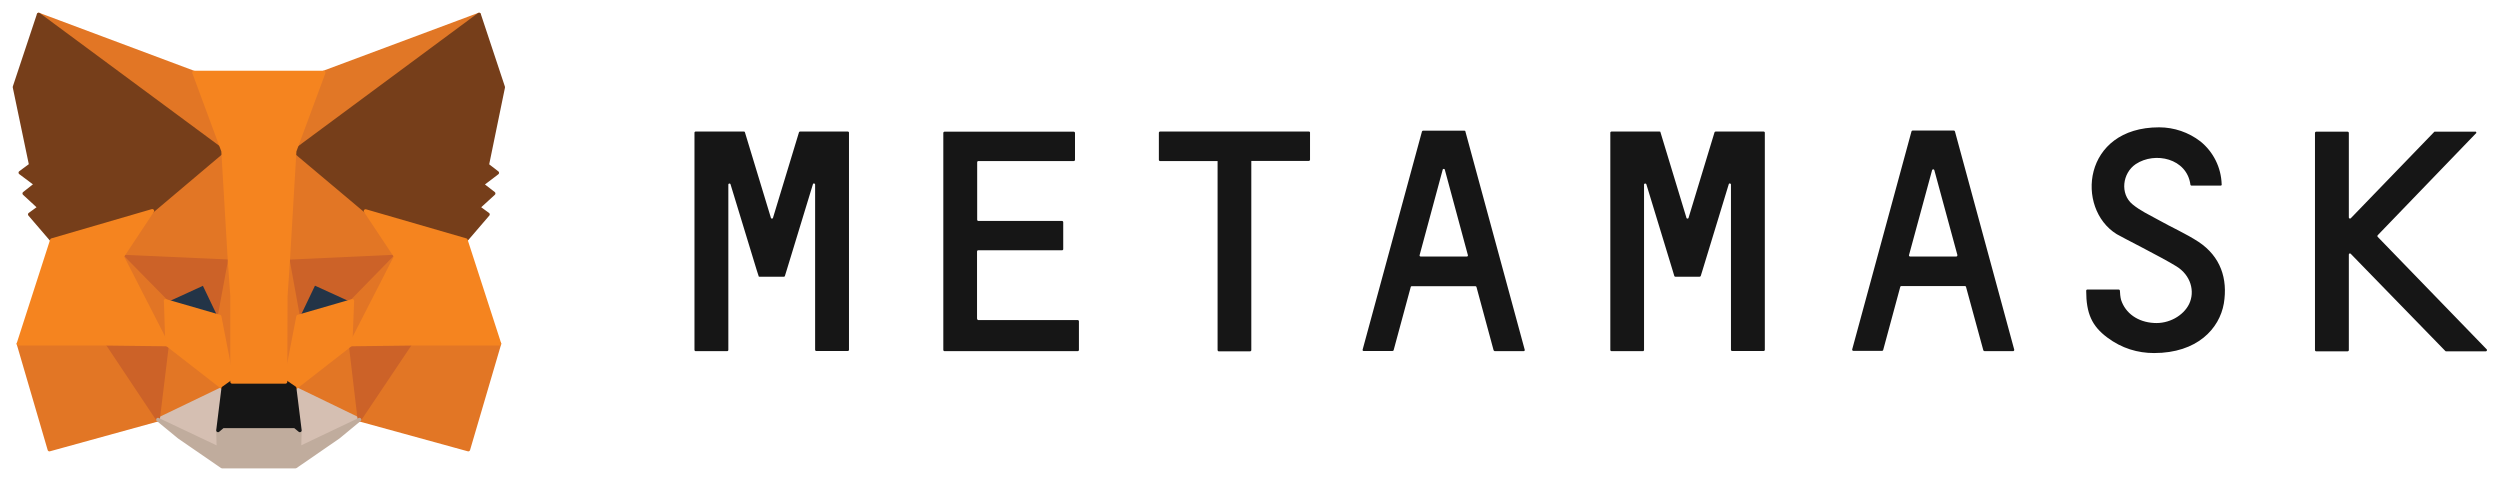
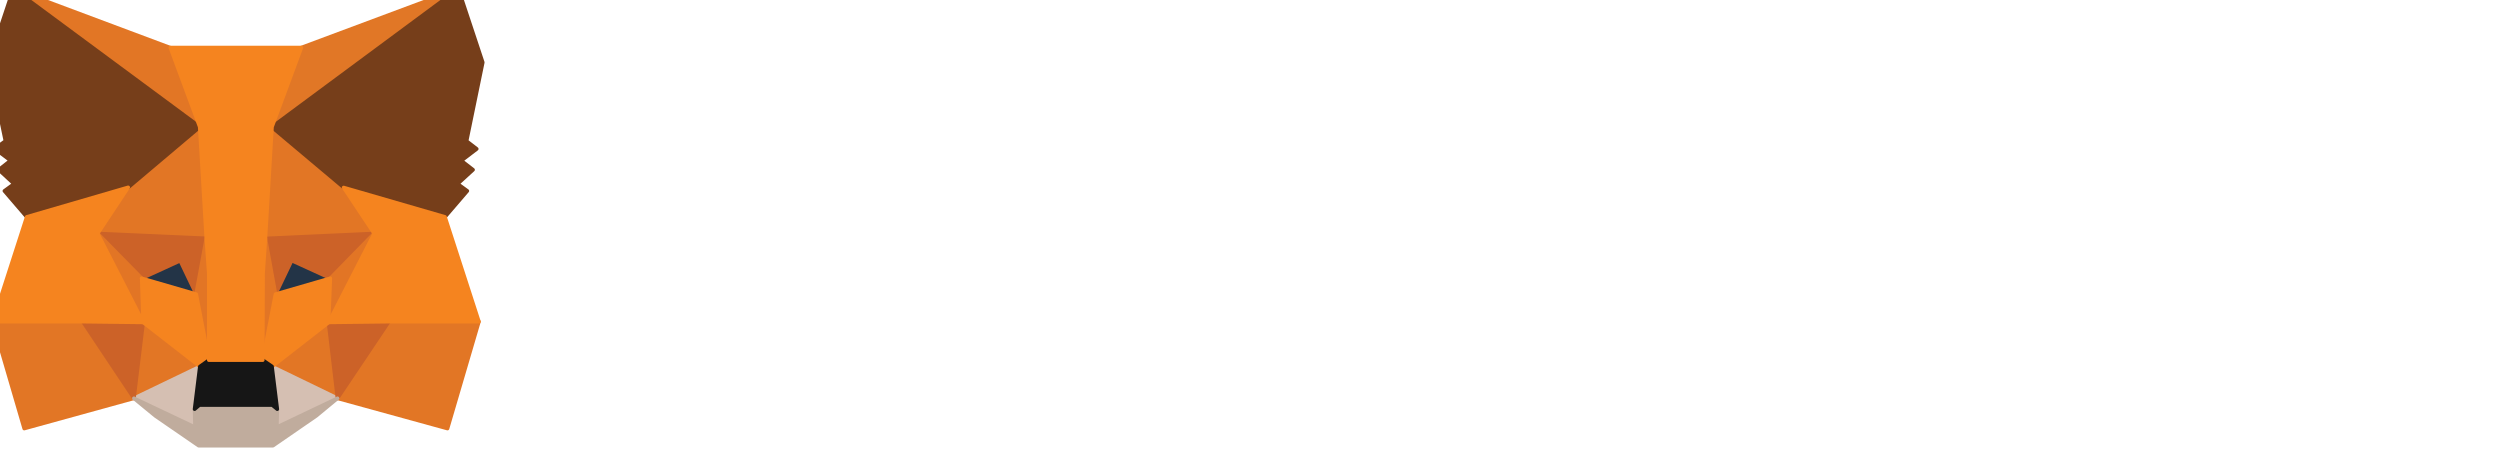
- <svg xmlns="http://www.w3.org/2000/svg" fill="none" viewBox="0 0 172 33">
-   <path fill="#161616" d="M151.26 16.64c-.89-.58-1.86-1-2.78-1.52-.6-.33-1.24-.63-1.76-1.06-.88-.72-.7-2.15.22-2.77 1.33-.88 3.52-.39 3.76 1.41 0 .04.04.07.08.07h2c.05 0 .09-.04.07-.1a3.94 3.94 0 00-1.46-2.94 4.66 4.66 0 00-2.84-.97c-5.28 0-5.77 5.59-2.92 7.35.33.2 3.12 1.6 4.1 2.21 1 .61 1.3 1.73.88 2.6-.4.81-1.4 1.37-2.42 1.3-1.1-.06-1.96-.66-2.26-1.59-.05-.17-.08-.5-.08-.63a.09.09 0 00-.08-.08h-2.17c-.03 0-.07.04-.07.08 0 1.56.39 2.43 1.45 3.22 1 .75 2.1 1.07 3.22 1.07 2.97 0 4.5-1.68 4.8-3.41.28-1.7-.22-3.23-1.74-4.24zm-94.2-7.59h-2.02a.09.09 0 00-.07.05l-1.78 5.86a.08.08 0 01-.16 0L51.25 9.1c-.01-.04-.04-.05-.08-.05h-3.31c-.04 0-.08.04-.08.07v14.96c0 .04.04.08.08.08h2.17c.04 0 .08-.04.08-.08V12.7c0-.09.13-.1.15-.02l1.8 5.9.13.4c0 .05.03.06.07.06h1.67c.04 0 .06-.03.07-.05l.13-.42 1.8-5.9c.02-.08.15-.06.15.03v11.37c0 .04.04.08.08.08h2.17c.04 0 .08-.04.08-.08V9.12c0-.03-.04-.07-.08-.07h-1.27zm60.98 0a.09.09 0 00-.08.05l-1.78 5.86a.08.08 0 01-.16 0l-1.78-5.86c0-.04-.03-.05-.07-.05h-3.3c-.04 0-.08.04-.08.07v14.96c0 .04.04.08.08.08h2.17c.03 0 .07-.04.07-.08V12.7c0-.09.13-.1.16-.02l1.8 5.9.12.4c.02.05.04.06.08.06h1.66a.1.1 0 00.08-.05l.13-.42 1.8-5.9c.02-.08.15-.06.15.03v11.37c0 .04.04.08.08.08h2.17c.04 0 .08-.04.08-.08V9.12c0-.03-.04-.07-.08-.07h-3.3zm-27.99 0H79.8c-.03 0-.07.04-.07.07V11c0 .04.04.08.07.08h3.97v13c0 .05.04.09.07.09h2.17c.04 0 .08-.04.08-.08V11.07h3.96c.04 0 .08-.04.08-.08V9.12c0-.03-.02-.07-.08-.07zm12.8 15.11h1.98c.05 0 .09-.06.07-.1l-4.08-15.01c0-.04-.03-.06-.07-.06H97.9a.09.09 0 00-.07.06l-4.08 15c-.02.05.02.1.07.1h1.98c.04 0 .06-.02.08-.05l1.18-4.36c.01-.04.04-.05.08-.05h4.36c.04 0 .07.02.08.05l1.18 4.36c.02.03.06.06.08.06zm-5.18-6.61l1.58-5.85a.08.08 0 01.16 0l1.58 5.85c.02.05-.02.1-.07.1h-3.17c-.06 0-.1-.05-.08-.1zm38.85 6.61h1.98c.05 0 .09-.06.08-.1L134.5 9.04c-.02-.04-.04-.06-.08-.06h-2.83a.09.09 0 00-.08.06l-4.08 15c-.01.05.03.1.08.1h1.97c.04 0 .07-.02.08-.05l1.18-4.36c.02-.04.04-.05.08-.05h4.37c.03 0 .06.02.07.05l1.19 4.36c0 .03.04.06.07.06zm-5.18-6.61l1.59-5.85a.08.08 0 01.15 0l1.59 5.85c0 .05-.03.1-.08.1h-3.17c-.05 0-.1-.05-.08-.1zm-64.12 4.39V17.3c0-.04.03-.08.07-.08h5.78c.04 0 .08-.04.08-.07v-1.87a.09.09 0 00-.08-.08H67.3c-.04 0-.07-.04-.07-.08v-3.96c0-.04.03-.08.07-.08h6.58c.04 0 .08-.04.08-.08V9.14a.09.09 0 00-.08-.08h-8.9a.09.09 0 00-.08.08v14.94c0 .04.04.08.08.08h9.17c.04 0 .08-.04.08-.08V22.1a.09.09 0 00-.08-.08h-6.86c-.04-.01-.06-.04-.06-.09zm103.86 2.09l-7.5-7.74a.08.08 0 010-.1l6.75-7a.07.07 0 00-.06-.13h-2.76c-.03 0-.04.01-.05.03l-5.73 5.93a.08.08 0 01-.13-.05V9.14a.09.09 0 00-.08-.08h-2.17a.09.09 0 00-.08.08v14.95c0 .04.04.08.08.08h2.17c.04 0 .08-.04.08-.08v-6.58c0-.07.09-.1.13-.05l6.5 6.68a.1.1 0 00.04.03h2.77c.05-.01.1-.1.04-.14z">
-     </path>
-   <path fill="#E17726" stroke="#E17726" stroke-linecap="round" stroke-linejoin="round" stroke-width=".25" d="M32.96 1l-13.14 9.72 2.45-5.73L32.96 1z" />
-   <path fill="#E27625" stroke="#E27625" stroke-linecap="round" stroke-linejoin="round" stroke-width=".25" d="M2.66 1l13.02 9.8L13.35 5 2.66 1zm25.57 22.53l-3.5 5.34 7.49 2.06 2.14-7.28-6.13-.12zm-26.96.12l2.13 7.28 7.47-2.06-3.48-5.34-6.12.12z">
-     </path>
-   <path fill="#E27625" stroke="#E27625" stroke-linecap="round" stroke-linejoin="round" stroke-width=".25" d="M10.47 14.51l-2.08 3.14 7.4.34-.24-7.97-5.08 4.5zm14.68.01l-5.16-4.6-.17 8.07 7.4-.34-2.07-3.13zM10.87 28.87l4.49-2.16-3.86-3-.63 5.16zm9.4-2.17l4.46 2.17-.6-5.17-3.86 3z">
-     </path>
-   <path fill="#D5BFB2" stroke="#D5BFB2" stroke-linecap="round" stroke-linejoin="round" stroke-width=".25" d="M24.73 28.87l-4.46-2.16.36 2.9-.04 1.23 4.14-1.97zm-13.86 0l4.16 1.97-.03-1.23.36-2.9-4.49 2.16z" />
-   <path fill="#233447" stroke="#233447" stroke-linecap="round" stroke-linejoin="round" stroke-width=".25" d="M15.1 21.78l-3.7-1.08 2.62-1.2 1.09 2.28zm5.41 0l1.1-2.29 2.63 1.2-3.73 1.1z" />
-   <path fill="#CC6228" stroke="#CC6228" stroke-linecap="round" stroke-linejoin="round" stroke-width=".25" d="M10.87 28.87l.65-5.34-4.13.12 3.48 5.22zm13.23-5.34l.63 5.34 3.5-5.22-4.13-.12zm3.13-5.88l-7.4.34.68 3.8 1.1-2.3 2.63 1.2 2.99-3.04zM11.4 20.7l2.62-1.2 1.09 2.28.69-3.8-7.4-.33 3 3.05z">
-     </path>
-   <path fill="#E27525" stroke="#E27525" stroke-linecap="round" stroke-linejoin="round" stroke-width=".25" d="M8.4 17.65l3.1 6.05-.1-3-3-3.05zm15.84 3.05l-.12 3 3.1-6.05-2.98 3.05zm-8.44-2.71l-.7 3.8.88 4.48.2-5.91-.38-2.37zm4.02 0l-.36 2.36.18 5.92.87-4.49-.69-3.8z">
-     </path>
-   <path fill="#F5841F" stroke="#F5841F" stroke-linecap="round" stroke-linejoin="round" stroke-width=".25" d="M20.51 21.78l-.87 4.49.63.44 3.85-3 .12-3.01-3.73 1.08zM11.4 20.7l.1 3 3.86 3 .62-.43-.87-4.49-3.72-1.08z">
-     </path>
-   <path fill="#C0AC9D" stroke="#C0AC9D" stroke-linecap="round" stroke-linejoin="round" stroke-width=".25" d="M20.6 30.84l.03-1.23-.34-.28h-4.96l-.33.28.03 1.23-4.16-1.97 1.46 1.2 2.95 2.03h5.05l2.96-2.04 1.44-1.19-4.14 1.97z">
-     </path>
-   <path fill="#161616" stroke="#161616" stroke-linecap="round" stroke-linejoin="round" stroke-width=".25" d="M20.27 26.7l-.63-.43h-3.66l-.62.44-.36 2.9.33-.28h4.96l.34.28-.36-2.9z" />
-   <path fill="#763E1A" stroke="#763E1A" stroke-linecap="round" stroke-linejoin="round" stroke-width=".25" d="M33.52 11.35L34.62 6l-1.66-5-12.7 9.4 4.89 4.11 6.9 2.01 1.52-1.77-.66-.48 1.05-.96-.8-.62 1.05-.8-.7-.54zM1 5.99l1.12 5.36-.72.53 1.07.8-.8.63 1.04.96-.66.48 1.52 1.77 6.9-2 4.89-4.13L2.66 1 1 5.99z">
-     </path>
-   <path fill="#F5841F" stroke="#F5841F" stroke-linecap="round" stroke-linejoin="round" stroke-width=".25" d="M32.05 16.52l-6.9-2 2.08 3.13-3.1 6.05 4.1-.05h6.13l-2.31-7.13zm-21.58-2.01l-6.9 2.01-2.3 7.13H7.4l4.1.05-3.1-6.05 2.08-3.14zm9.35 3.48l.45-7.6 2-5.4h-8.92l2 5.4.45 7.6.17 2.38v5.9h3.67l.02-5.9.16-2.38z">
-     </path>
+ <svg xmlns="http://www.w3.org/2000/svg" version="1.1" viewBox="0 0 170.23 31.35">
+   <path d="m31.21-0.75-13.14 9.72 2.45-5.73z" fill="#e17726" stroke="#e17726" stroke-linecap="round" stroke-linejoin="round" stroke-width=".25" />
+   <path d="m0.91-0.75 13.02 9.8-2.33-5.8zm25.57 22.53-3.5 5.34 7.49 2.06 2.14-7.28zm-26.96 0.12 2.13 7.28 7.47-2.06-3.48-5.34z" fill="#e27625" stroke="#e27625" stroke-linecap="round" stroke-linejoin="round" stroke-width=".25" />
+   <path d="m8.72 12.76-2.08 3.14 7.4 0.34-0.24-7.97-5.08 4.5zm14.68 0.01-5.16-4.6-0.17 8.07 7.4-0.34zm-14.28 14.35 4.49-2.16-3.86-3zm9.4-2.17 4.46 2.17-0.6-5.17z" fill="#e27625" stroke="#e27625" stroke-linecap="round" stroke-linejoin="round" stroke-width=".25" />
+   <path d="m22.98 27.12-4.46-2.16 0.36 2.9-0.04 1.23zm-13.86 0 4.16 1.97-0.03-1.23 0.36-2.9z" fill="#d5bfb2" stroke="#d5bfb2" stroke-linecap="round" stroke-linejoin="round" stroke-width=".25" />
+   <path d="m13.35 20.03-3.7-1.08 2.62-1.2 1.09 2.28zm5.41 0 1.1-2.29 2.63 1.2-3.73 1.1z" fill="#233447" stroke="#233447" stroke-linecap="round" stroke-linejoin="round" stroke-width=".25" />
+   <path d="m9.12 27.12 0.65-5.34-4.13 0.12zm13.23-5.34 0.63 5.34 3.5-5.22zm3.13-5.88-7.4 0.34 0.68 3.8 1.1-2.3 2.63 1.2zm-15.83 3.05 2.62-1.2 1.09 2.28 0.69-3.8-7.4-0.33z" fill="#cc6228" stroke="#cc6228" stroke-linecap="round" stroke-linejoin="round" stroke-width=".25" />
+   <path d="m6.65 15.9 3.1 6.05-0.1-3zm15.84 3.05-0.12 3 3.1-6.05zm-8.44-2.71-0.7 3.8 0.88 4.48 0.2-5.91zm4.02 0-0.36 2.36 0.18 5.92 0.87-4.49-0.69-3.8z" fill="#e27525" stroke="#e27525" stroke-linecap="round" stroke-linejoin="round" stroke-width=".25" />
+   <path d="m18.76 20.03-0.87 4.49 0.63 0.44 3.85-3 0.12-3.01zm-9.11-1.08 0.1 3 3.86 3 0.62-0.43-0.87-4.49-3.72-1.08z" fill="#f5841f" stroke="#f5841f" stroke-linecap="round" stroke-linejoin="round" stroke-width=".25" />
+   <path d="m18.85 29.09 0.03-1.23-0.34-0.28h-4.96l-0.33 0.28 0.03 1.23-4.16-1.97 1.46 1.2 2.95 2.03h5.05l2.96-2.04 1.44-1.19-4.14 1.97z" fill="#c0ac9d" stroke="#c0ac9d" stroke-linecap="round" stroke-linejoin="round" stroke-width=".25" />
+   <path d="m18.52 24.95-0.63-0.43h-3.66l-0.62 0.44-0.36 2.9 0.33-0.28h4.96l0.34 0.28-0.36-2.9z" fill="#161616" stroke="#161616" stroke-linecap="round" stroke-linejoin="round" stroke-width=".25" />
+   <path d="m31.77 9.6 1.1-5.35-1.66-5-12.7 9.4 4.89 4.11 6.9 2.01 1.52-1.77-0.66-0.48 1.05-0.96-0.8-0.62 1.05-0.8-0.7-0.54zm-32.52-5.36 1.12 5.36-0.72 0.53 1.07 0.8-0.8 0.63 1.04 0.96-0.66 0.48 1.52 1.77 6.9-2 4.89-4.13-12.7-9.39z" fill="#763e1a" stroke="#763e1a" stroke-linecap="round" stroke-linejoin="round" stroke-width=".25" />
+   <path d="m30.3 14.77-6.9-2 2.08 3.13-3.1 6.05 4.1-0.05h6.13zm-21.58-2.01-6.9 2.01-2.3 7.13h6.13l4.1 0.05-3.1-6.05 2.08-3.14zm9.35 3.48 0.45-7.6 2-5.4h-8.92l2 5.4 0.45 7.6 0.17 2.38v5.9h3.67l0.02-5.9z" fill="#f5841f" stroke="#f5841f" stroke-linecap="round" stroke-linejoin="round" stroke-width=".25" />
</svg>
